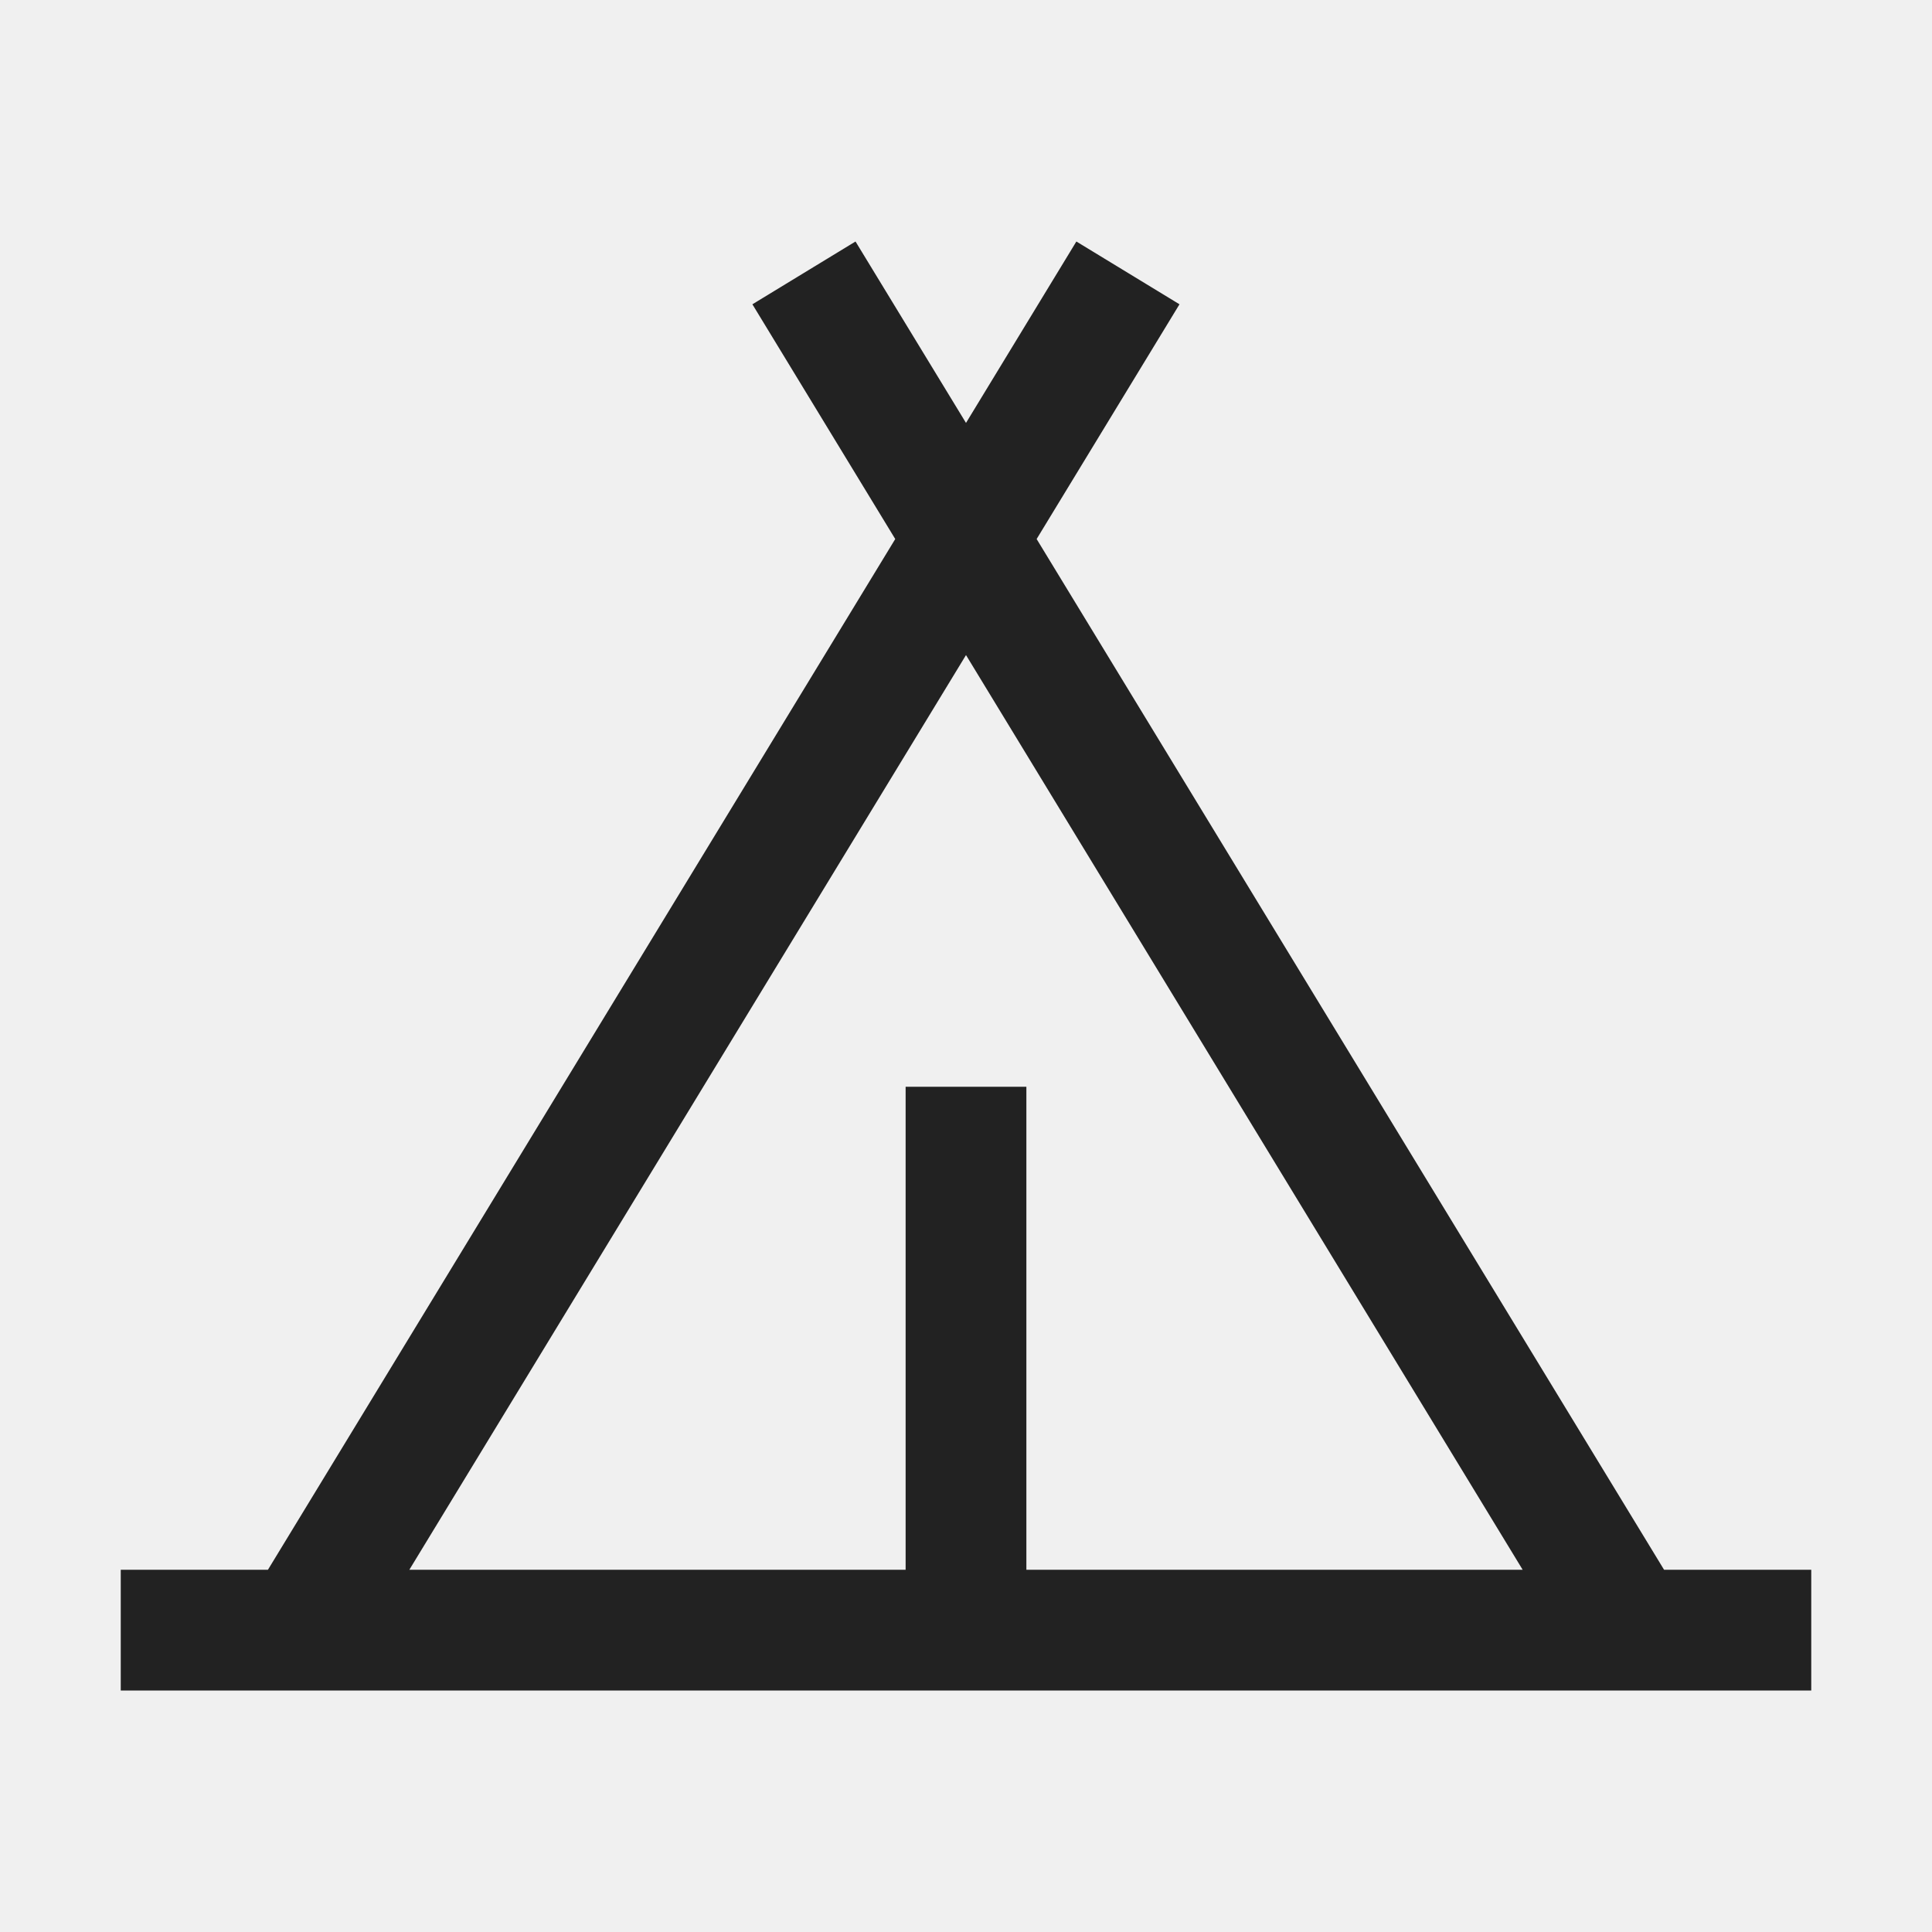
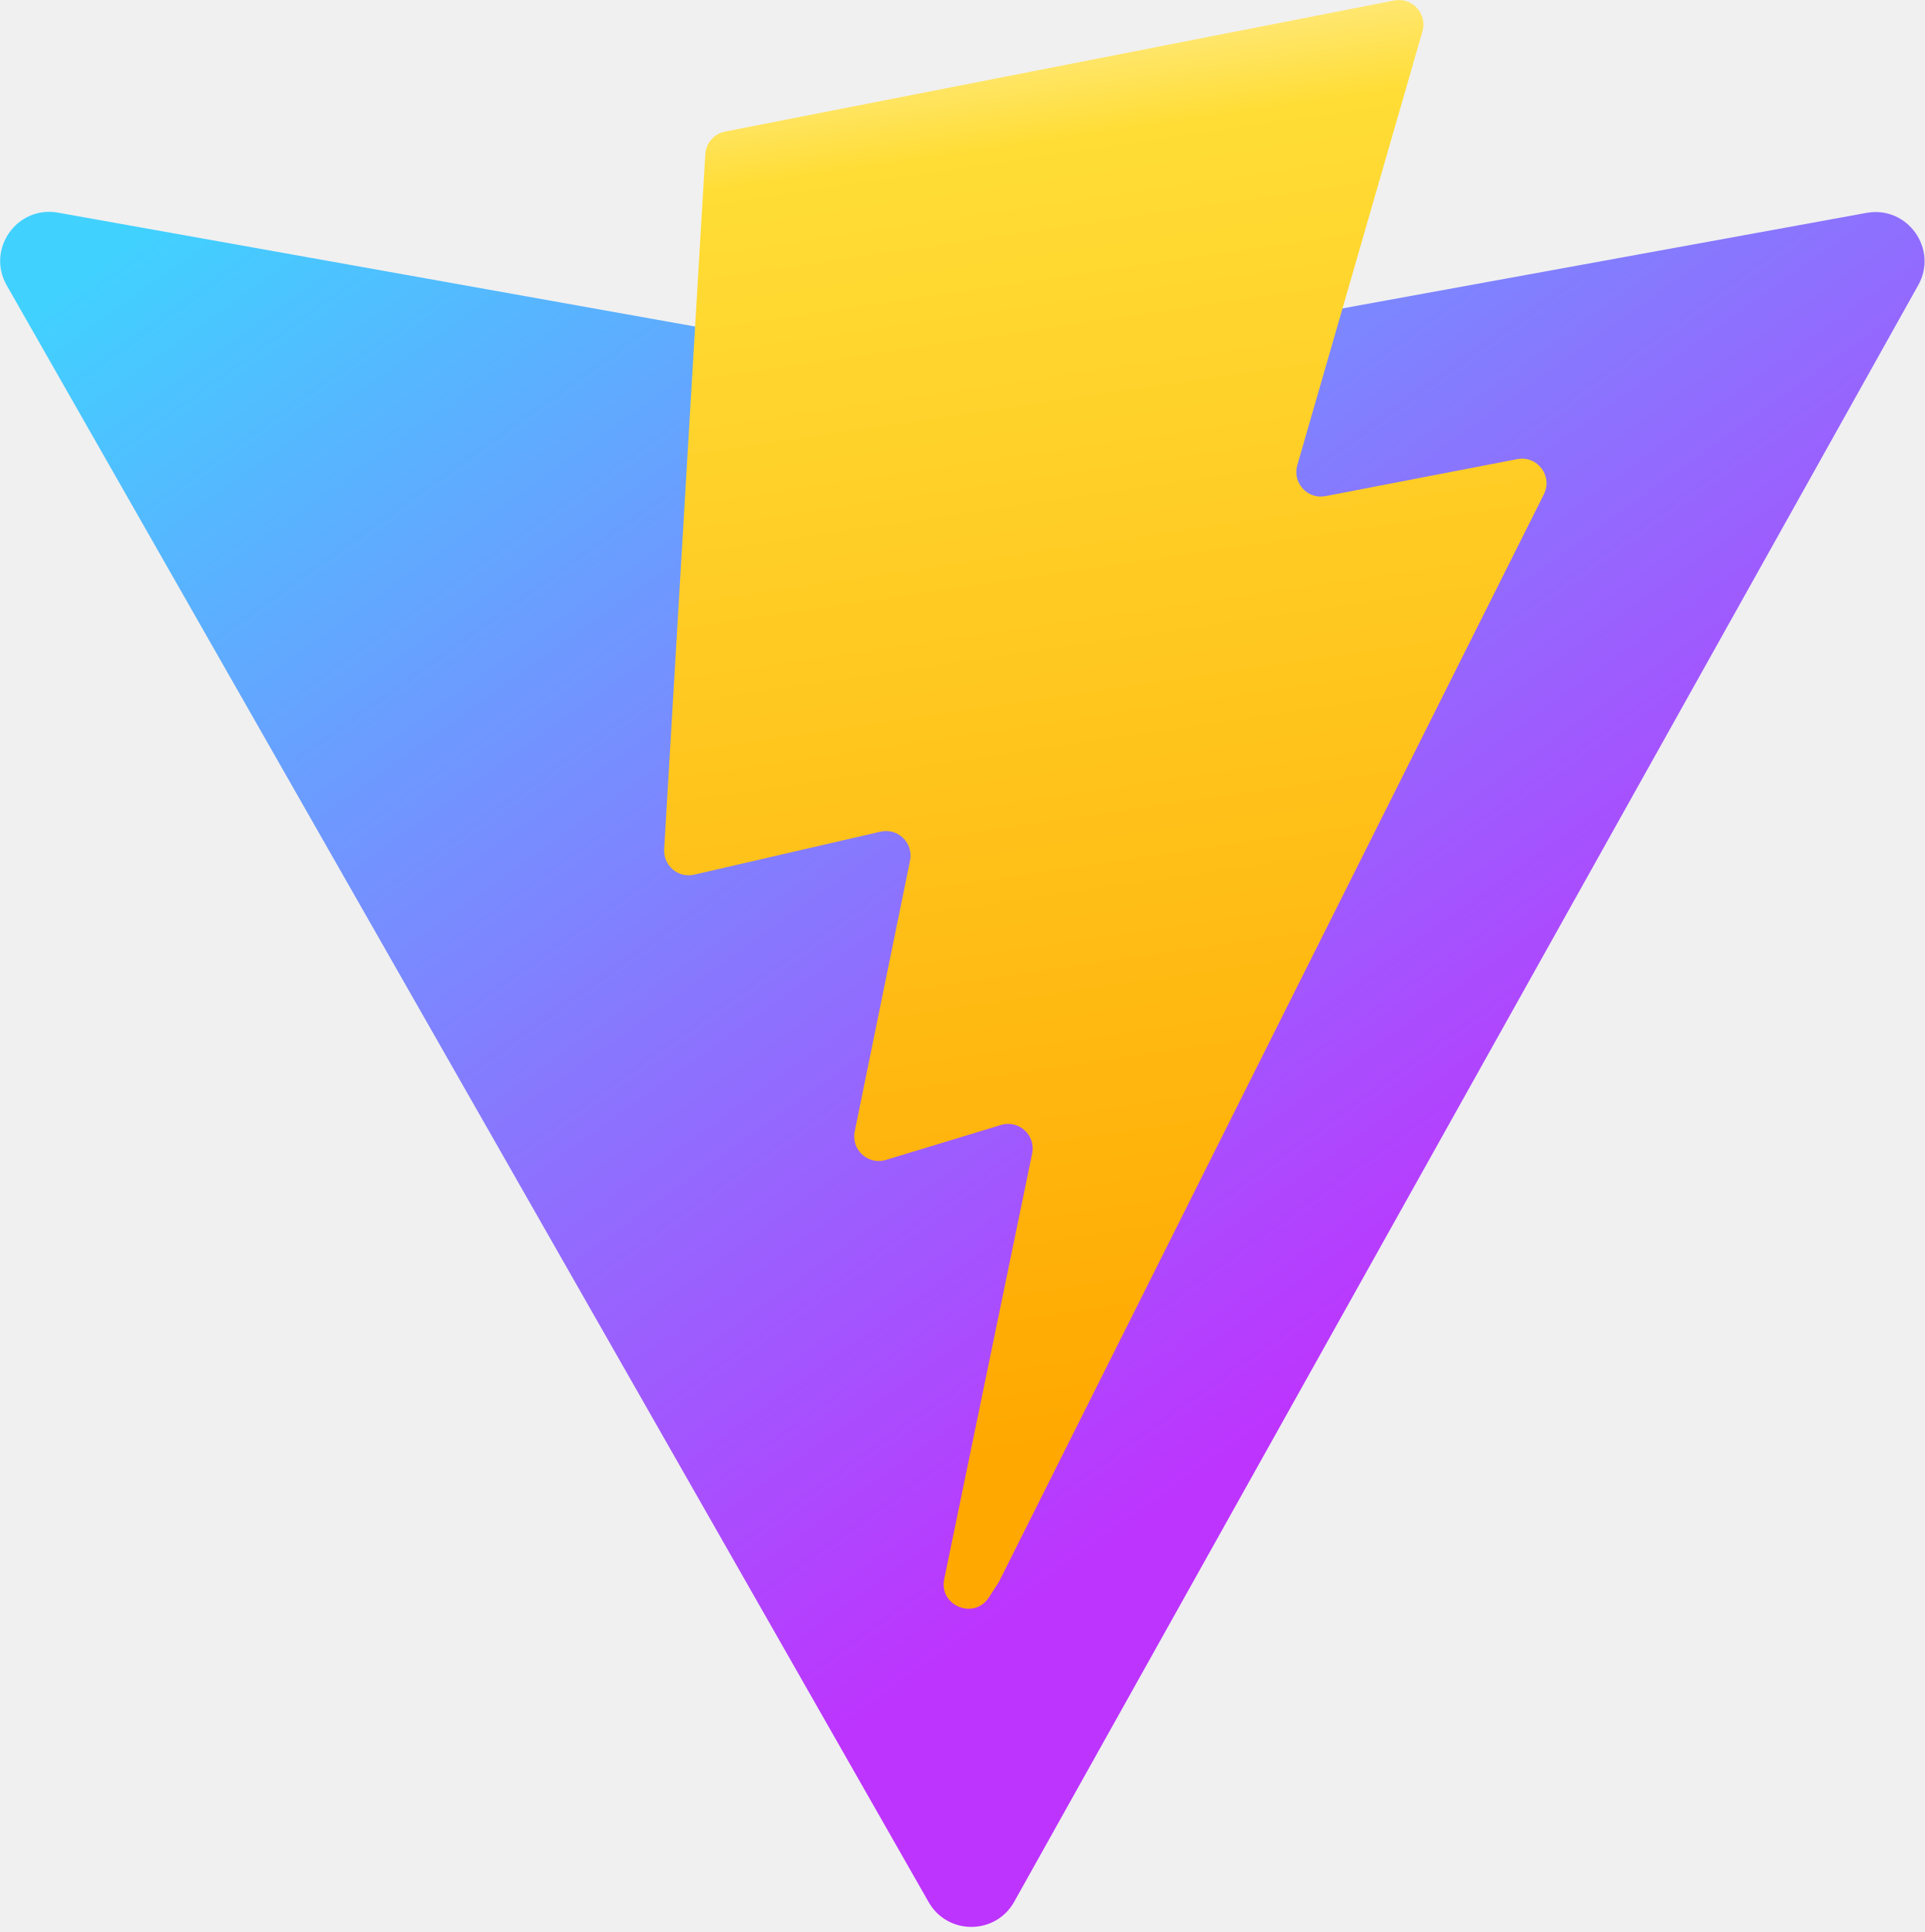
- <svg xmlns="http://www.w3.org/2000/svg" viewBox="0 0 32 32">
-   <style>
-     path { fill: #222; }
-     @media (prefers-color-scheme: dark) {
-       path { fill: #ffffff; }
-     }
-   </style>
-   <path d="M27.562 26L17.17 8.928l2.366-3.888L17.828 4L16 7.005L14.17 4l-1.708 1.04l2.366 3.888L4.438 26H2v2h28v-2zM16 10.85L25.22 26H17v-8h-2v8H6.78z" />
+ <svg xmlns="http://www.w3.org/2000/svg" aria-hidden="true" role="img" class="iconify iconify--logos" width="31.88" height="32" preserveAspectRatio="xMidYMid meet" viewBox="0 0 256 257">
+   <defs>
+     <linearGradient id="IconifyId1813088fe1fbc01fb466" x1="-.828%" x2="57.636%" y1="7.652%" y2="78.411%">
+       <stop offset="0%" stop-color="#41D1FF" />
+       <stop offset="100%" stop-color="#BD34FE" />
+     </linearGradient>
+     <linearGradient id="IconifyId1813088fe1fbc01fb467" x1="43.376%" x2="50.316%" y1="2.242%" y2="89.03%">
+       <stop offset="0%" stop-color="#FFEA83" />
+       <stop offset="8.333%" stop-color="#FFDD35" />
+       <stop offset="100%" stop-color="#FFA800" />
+     </linearGradient>
+   </defs>
+   <path fill="url(#IconifyId1813088fe1fbc01fb466)" d="M255.153 37.938L134.897 252.976c-2.483 4.44-8.862 4.466-11.382.048L.875 37.958c-2.746-4.814 1.371-10.646 6.827-9.67l120.385 21.517a6.537 6.537 0 0 0 2.322-.004l117.867-21.483c5.438-.991 9.574 4.796 6.877 9.62Z" />
+   <path fill="url(#IconifyId1813088fe1fbc01fb467)" d="M185.432.063L96.44 17.501a3.268 3.268 0 0 0-2.634 3.014l-5.474 92.456a3.268 3.268 0 0 0 3.997 3.378l24.777-5.718c2.318-.535 4.413 1.507 3.936 3.838l-7.361 36.047c-.495 2.426 1.782 4.5 4.151 3.78l15.304-4.649c2.372-.72 4.652 1.36 4.15 3.788l-11.698 56.621c-.732 3.542 3.979 5.473 5.943 2.437l1.313-2.028l72.516-144.72c1.215-2.423-.88-5.186-3.54-4.672l-25.505 4.922c-2.396.462-4.435-1.77-3.759-4.114l16.646-57.705c.677-2.35-1.37-4.583-3.769-4.113Z" />
</svg>
